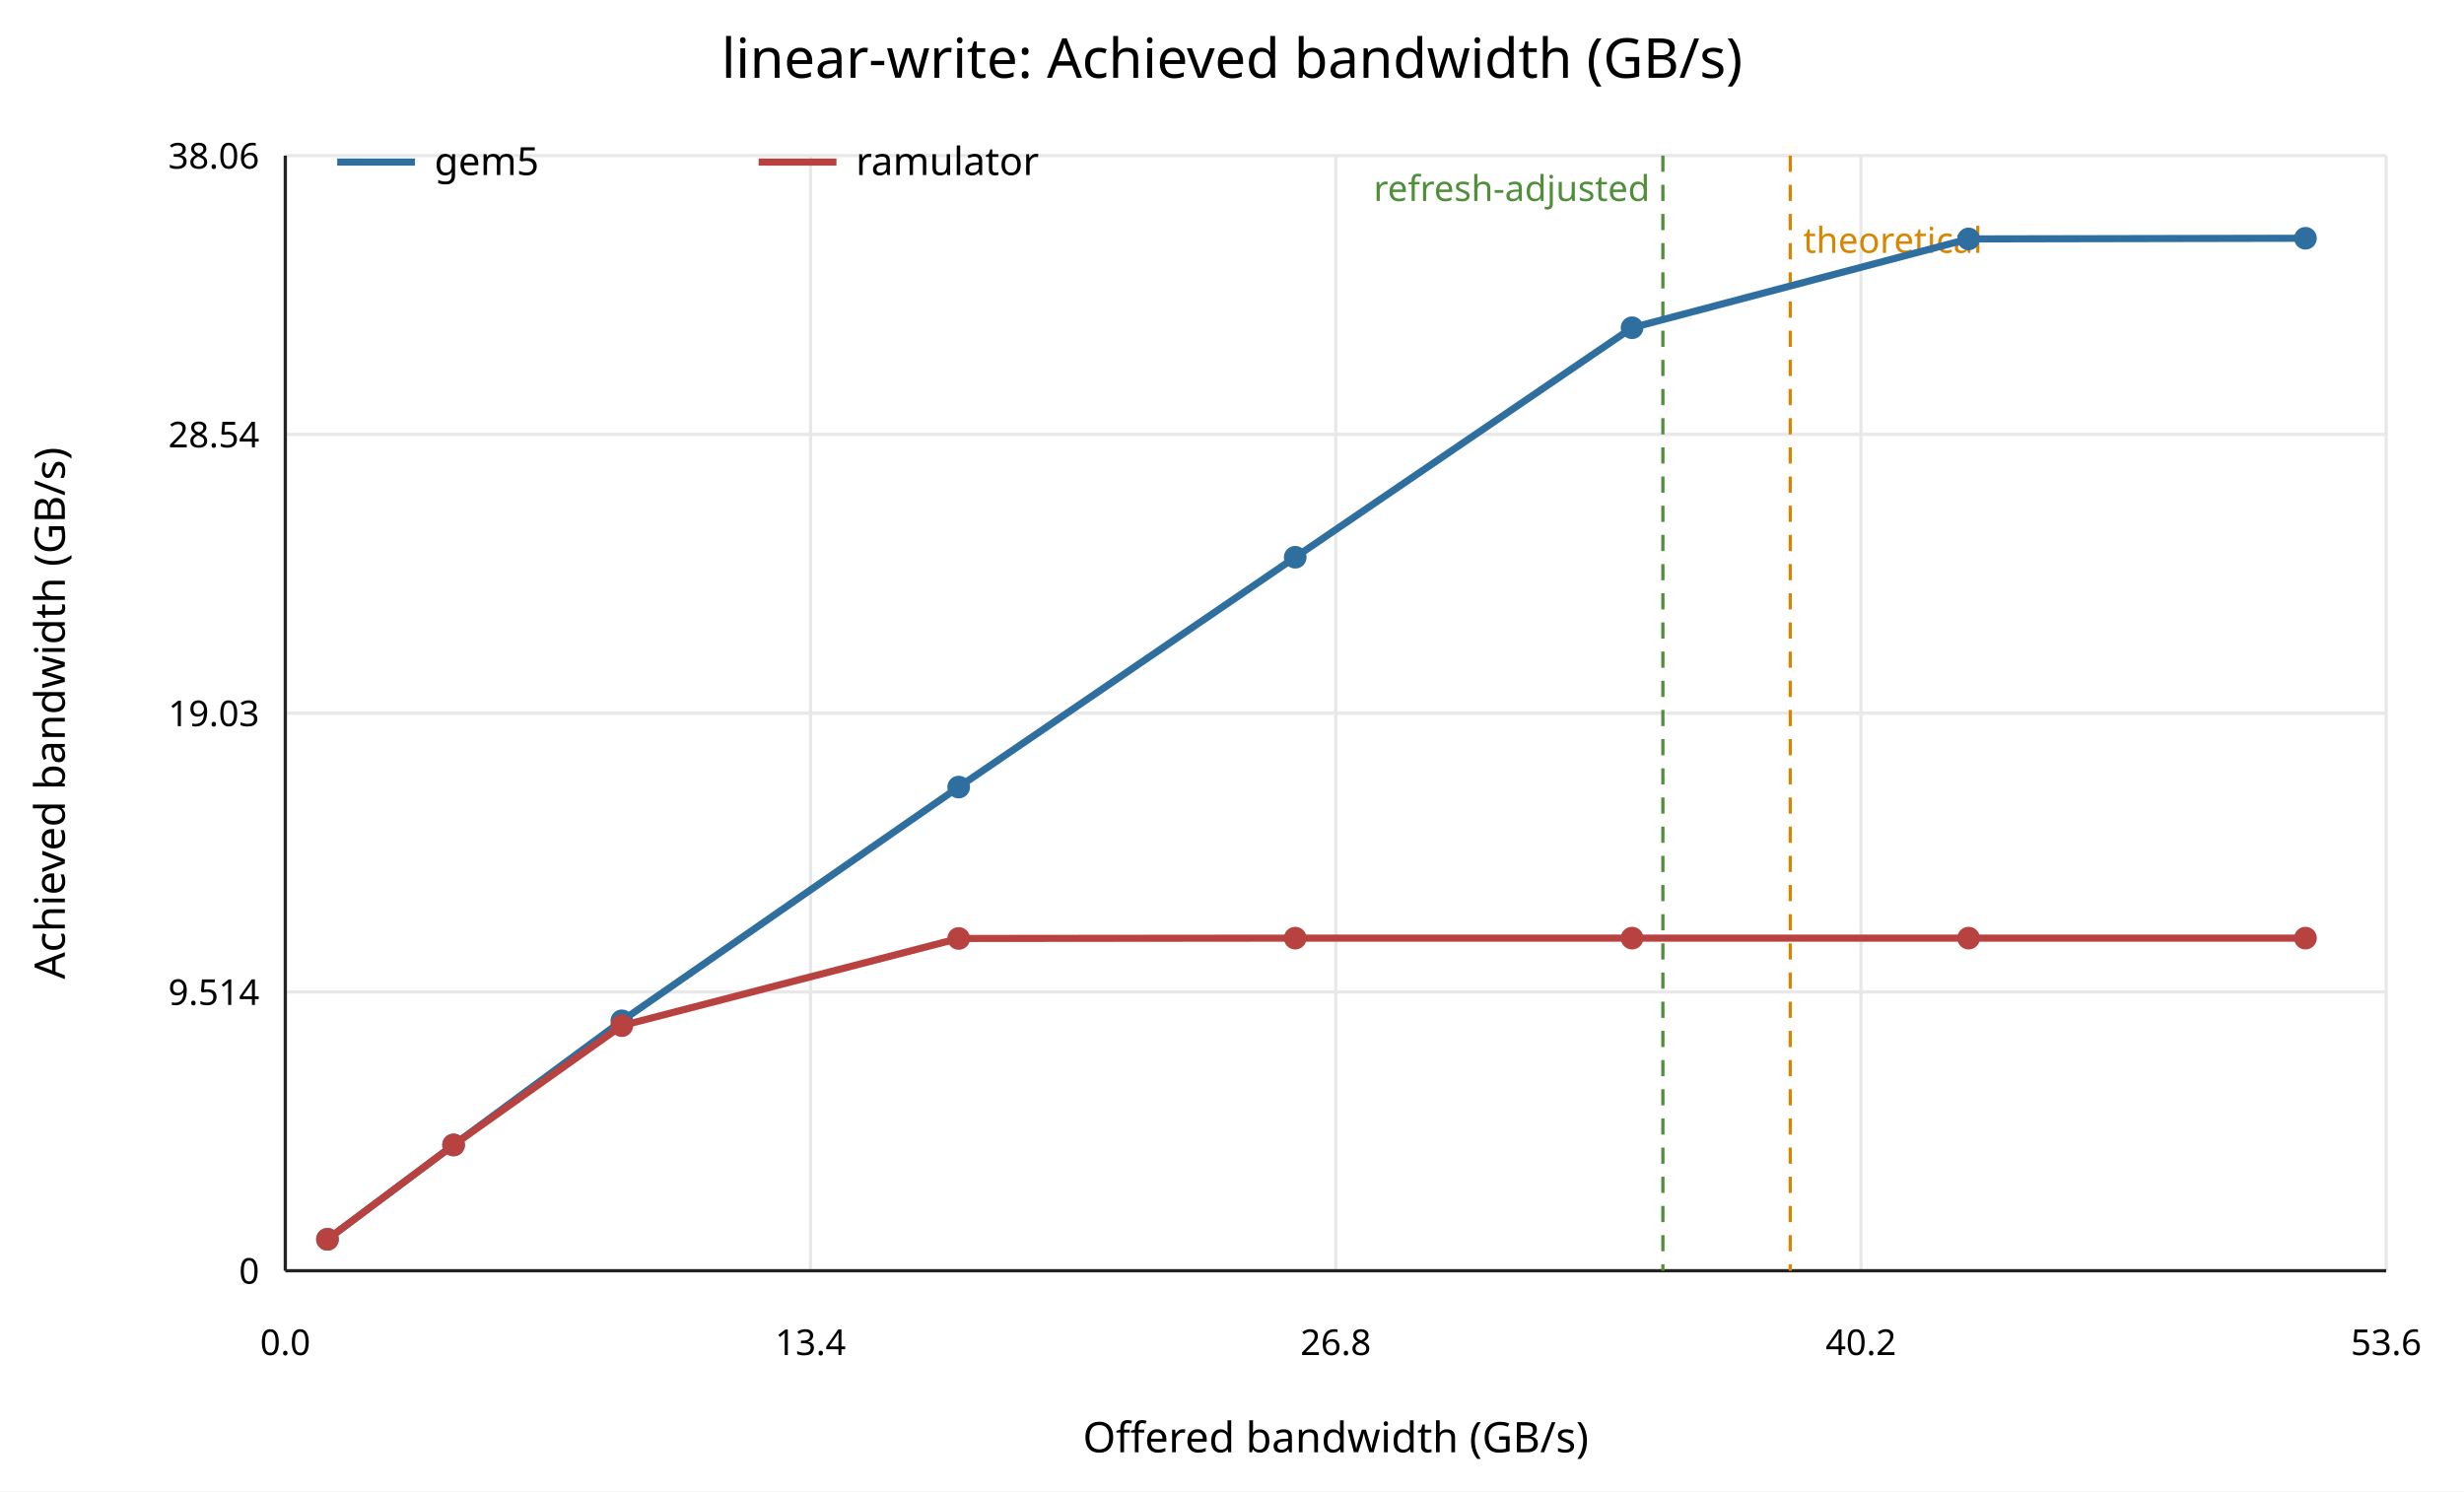
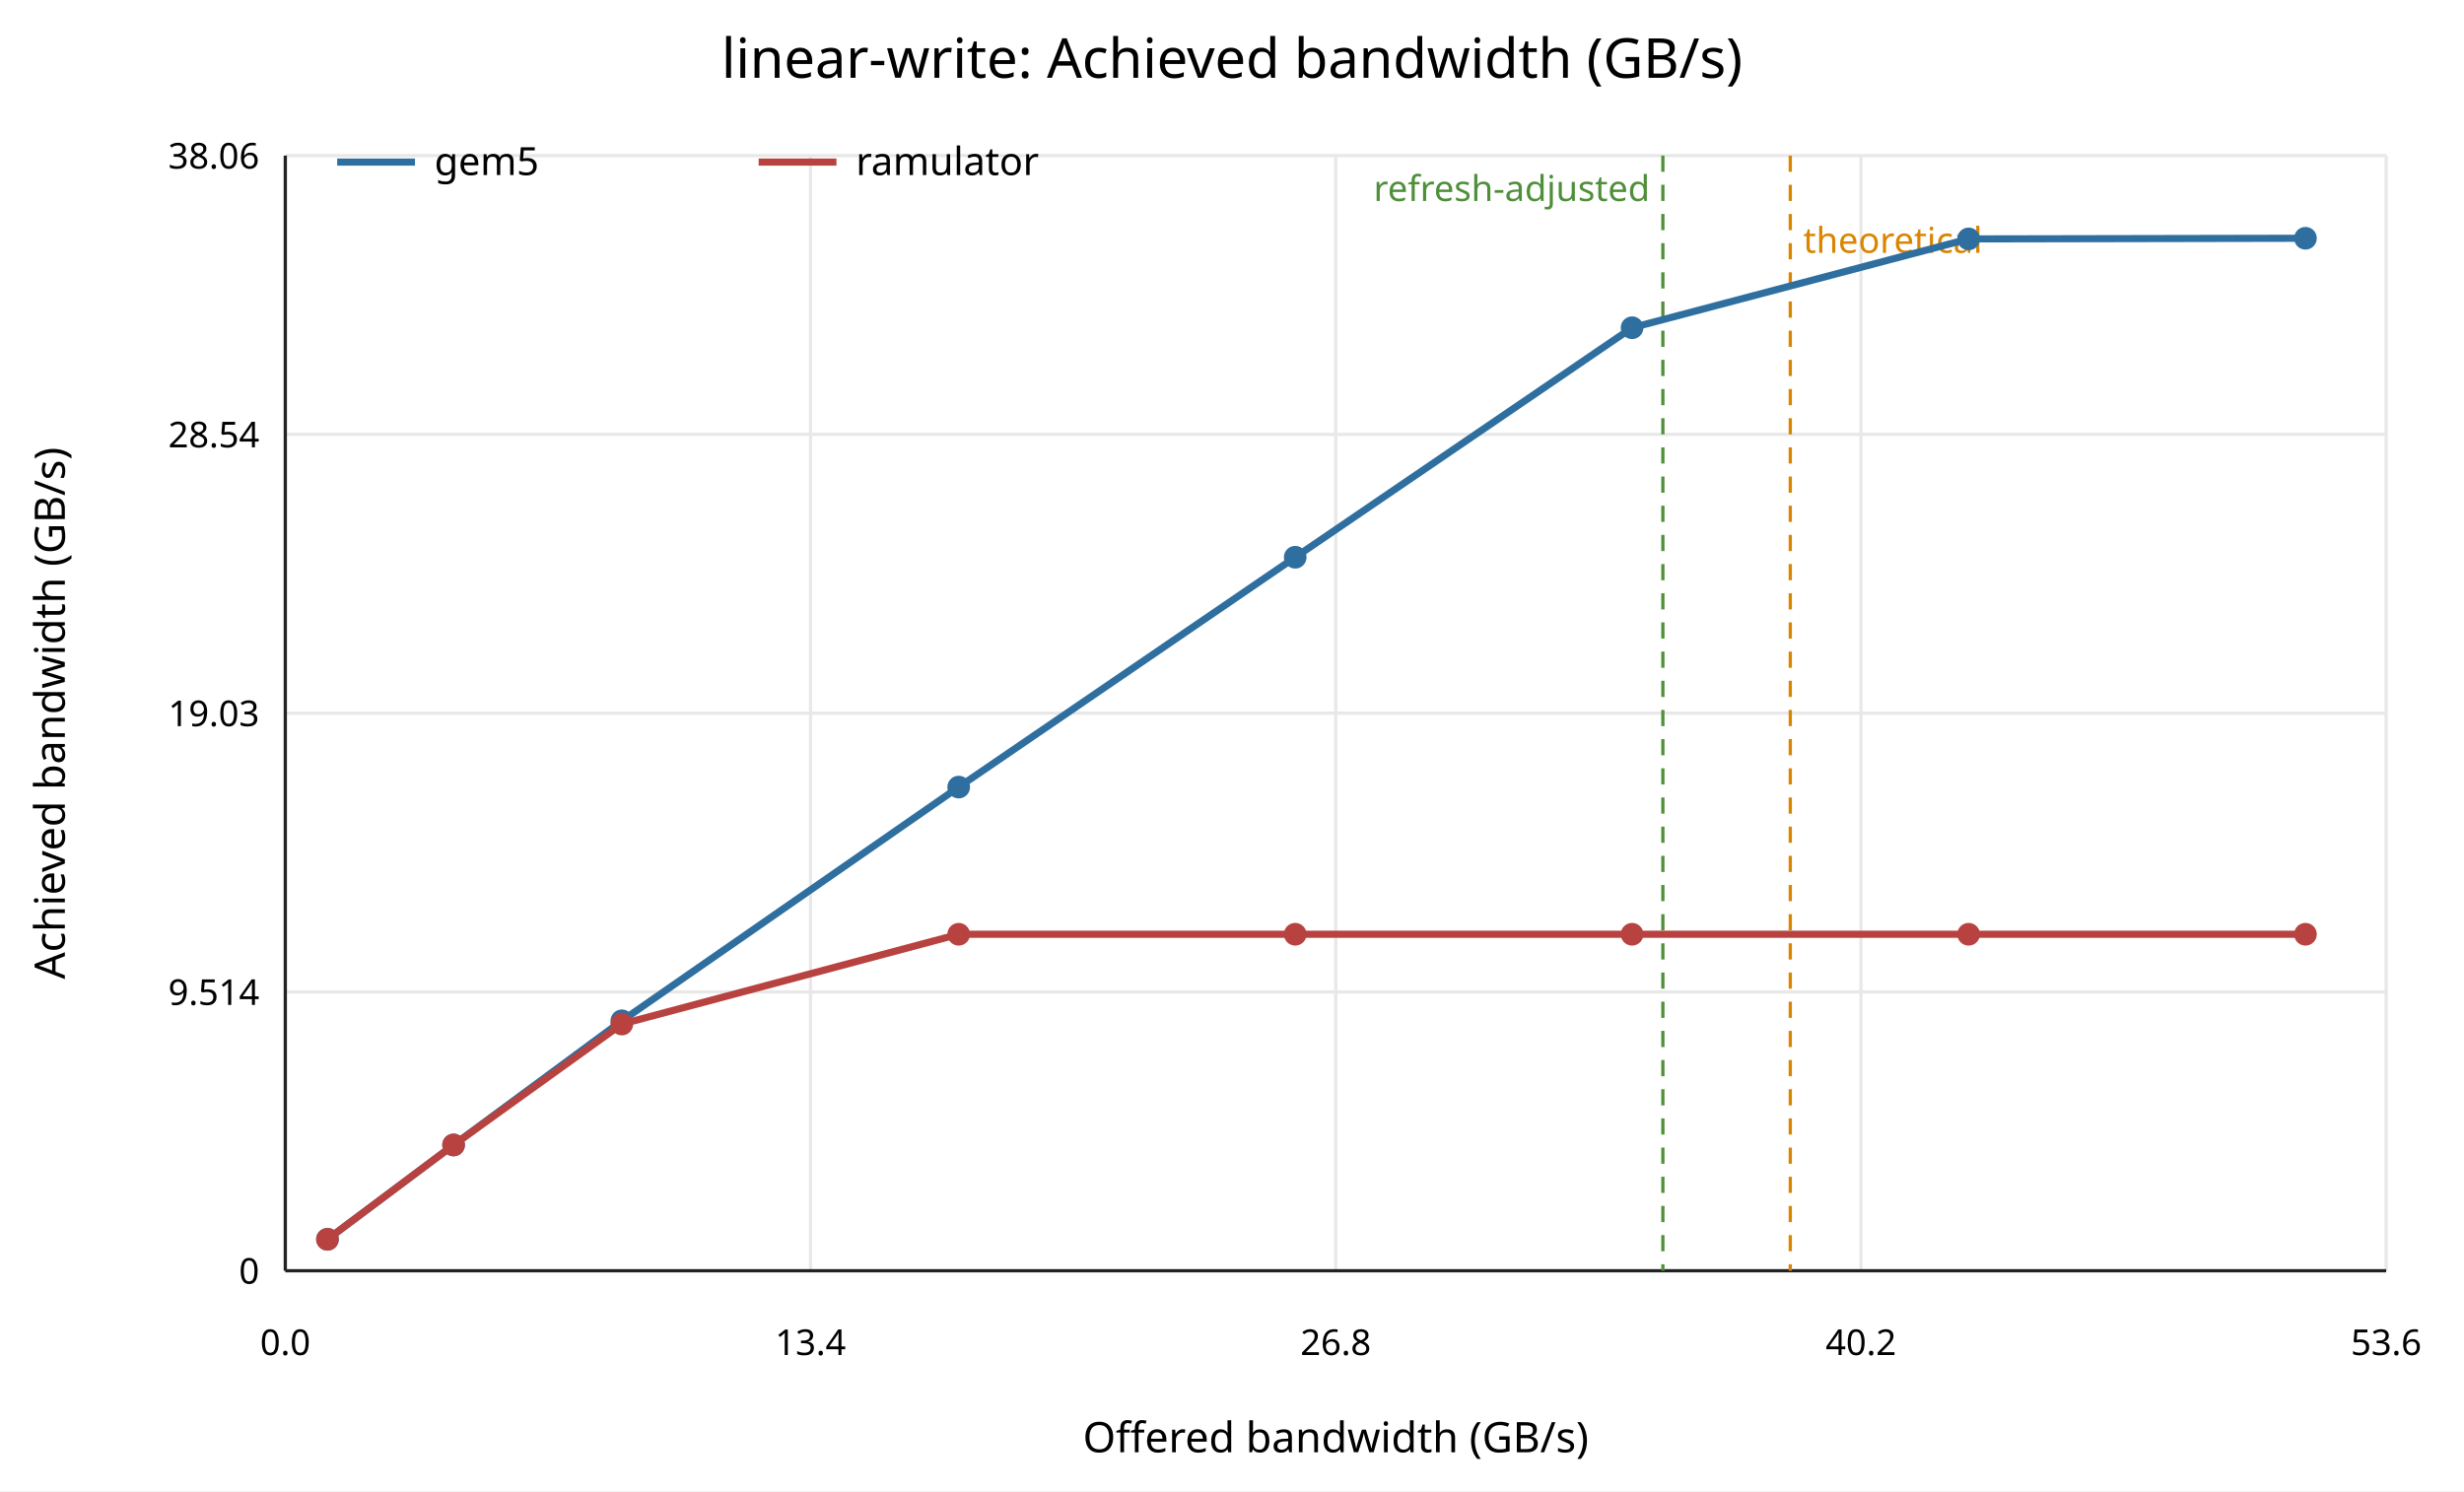
<svg xmlns="http://www.w3.org/2000/svg" width="760" height="460" viewBox="0 0 760 460">
  <rect width="100%" height="100%" fill="#ffffff" />
  <text x="380.0" y="24" text-anchor="middle" font-family="sans-serif" font-size="17">linear-write: Achieved bandwidth (GB/s)</text>
  <line x1="88.0" y1="48" x2="88.0" y2="392" stroke="#e8e8e8" />
  <text x="88.0" y="418" text-anchor="middle" font-family="sans-serif" font-size="11">0.0</text>
  <line x1="250.0" y1="48" x2="250.0" y2="392" stroke="#e8e8e8" />
  <text x="250.0" y="418" text-anchor="middle" font-family="sans-serif" font-size="11">13.4</text>
  <line x1="412.0" y1="48" x2="412.0" y2="392" stroke="#e8e8e8" />
  <text x="412.0" y="418" text-anchor="middle" font-family="sans-serif" font-size="11">26.8</text>
  <line x1="574.0" y1="48" x2="574.0" y2="392" stroke="#e8e8e8" />
  <text x="574.0" y="418" text-anchor="middle" font-family="sans-serif" font-size="11">40.2</text>
  <line x1="736.0" y1="48" x2="736.0" y2="392" stroke="#e8e8e8" />
  <text x="736.0" y="418" text-anchor="middle" font-family="sans-serif" font-size="11">53.6</text>
  <line x1="88" y1="392.0" x2="736" y2="392.0" stroke="#e8e8e8" />
  <text x="80" y="396.0" text-anchor="end" font-family="sans-serif" font-size="11">0</text>
  <line x1="88" y1="306.0" x2="736" y2="306.0" stroke="#e8e8e8" />
  <text x="80" y="310.0" text-anchor="end" font-family="sans-serif" font-size="11">9.514</text>
  <line x1="88" y1="220.0" x2="736" y2="220.0" stroke="#e8e8e8" />
  <text x="80" y="224.0" text-anchor="end" font-family="sans-serif" font-size="11">19.03</text>
  <line x1="88" y1="134.0" x2="736" y2="134.0" stroke="#e8e8e8" />
  <text x="80" y="138.0" text-anchor="end" font-family="sans-serif" font-size="11">28.54</text>
  <line x1="88" y1="48.0" x2="736" y2="48.0" stroke="#e8e8e8" />
  <text x="80" y="52.0" text-anchor="end" font-family="sans-serif" font-size="11">38.06</text>
  <line x1="88" y1="392" x2="736" y2="392" stroke="#222" />
  <line x1="88" y1="48" x2="88" y2="392" stroke="#222" />
  <text x="412.0" y="448" text-anchor="middle" font-family="sans-serif" font-size="13">Offered bandwidth (GB/s)</text>
  <text x="20" y="220.0" text-anchor="middle" font-family="sans-serif" font-size="13" transform="rotate(-90 20 220.0)">Achieved bandwidth (GB/s)</text>
  <line x1="512.9" y1="48" x2="512.9" y2="392" stroke="#4f8f3a" stroke-dasharray="5 4" />
  <text x="508.9" y="62" text-anchor="end" font-family="sans-serif" font-size="11" fill="#4f8f3a">refresh-adjusted</text>
  <line x1="552.2" y1="48" x2="552.2" y2="392" stroke="#d98500" stroke-dasharray="5 4" />
  <text x="556.2" y="78" text-anchor="start" font-family="sans-serif" font-size="11" fill="#d98500">theoretical</text>
  <polyline fill="none" stroke="#2f6f9f" stroke-width="2.2" points="101.0,382.3 139.9,353.2 191.8,314.9 295.7,242.8 399.5,171.9 503.4,101.1 607.2,73.7 711.1,73.5" />
  <circle cx="101.0" cy="382.3" r="3.5" fill="#2f6f9f" />
  <circle cx="139.9" cy="353.2" r="3.5" fill="#2f6f9f" />
  <circle cx="191.8" cy="314.9" r="3.5" fill="#2f6f9f" />
  <circle cx="295.7" cy="242.8" r="3.5" fill="#2f6f9f" />
  <circle cx="399.5" cy="171.9" r="3.5" fill="#2f6f9f" />
  <circle cx="503.4" cy="101.1" r="3.5" fill="#2f6f9f" />
  <circle cx="607.2" cy="73.7" r="3.5" fill="#2f6f9f" />
  <circle cx="711.1" cy="73.5" r="3.5" fill="#2f6f9f" />
  <line x1="104" y1="50" x2="128" y2="50" stroke="#2f6f9f" stroke-width="2.2" />
  <text x="134" y="54" font-family="sans-serif" font-size="12">gem5</text>
-   <polyline fill="none" stroke="#b8423f" stroke-width="2.2" points="101.0,382.3 139.9,353.2 191.8,316.4 295.7,289.5 399.5,289.4 503.4,289.4 607.2,289.4 711.1,289.4" />
+   <polyline fill="none" stroke="#b8423f" stroke-width="2.2" points="101.0,382.3 139.9,353.2 191.8,315.9 295.7,288.2 399.5,288.2 503.4,288.2 607.2,288.2 711.1,288.2" />
  <circle cx="101.0" cy="382.3" r="3.5" fill="#b8423f" />
  <circle cx="139.9" cy="353.2" r="3.5" fill="#b8423f" />
-   <circle cx="191.8" cy="316.4" r="3.5" fill="#b8423f" />
-   <circle cx="295.7" cy="289.5" r="3.5" fill="#b8423f" />
-   <circle cx="399.5" cy="289.4" r="3.5" fill="#b8423f" />
-   <circle cx="503.4" cy="289.4" r="3.5" fill="#b8423f" />
-   <circle cx="607.2" cy="289.4" r="3.5" fill="#b8423f" />
-   <circle cx="711.1" cy="289.4" r="3.5" fill="#b8423f" />
+   <circle cx="191.8" cy="315.9" r="3.5" fill="#b8423f" />
+   <circle cx="295.7" cy="288.2" r="3.5" fill="#b8423f" />
+   <circle cx="399.5" cy="288.2" r="3.5" fill="#b8423f" />
+   <circle cx="503.4" cy="288.2" r="3.5" fill="#b8423f" />
+   <circle cx="607.2" cy="288.2" r="3.5" fill="#b8423f" />
+   <circle cx="711.1" cy="288.2" r="3.5" fill="#b8423f" />
  <line x1="234" y1="50" x2="258" y2="50" stroke="#b8423f" stroke-width="2.2" />
  <text x="264" y="54" font-family="sans-serif" font-size="12">ramulator</text>
</svg>
